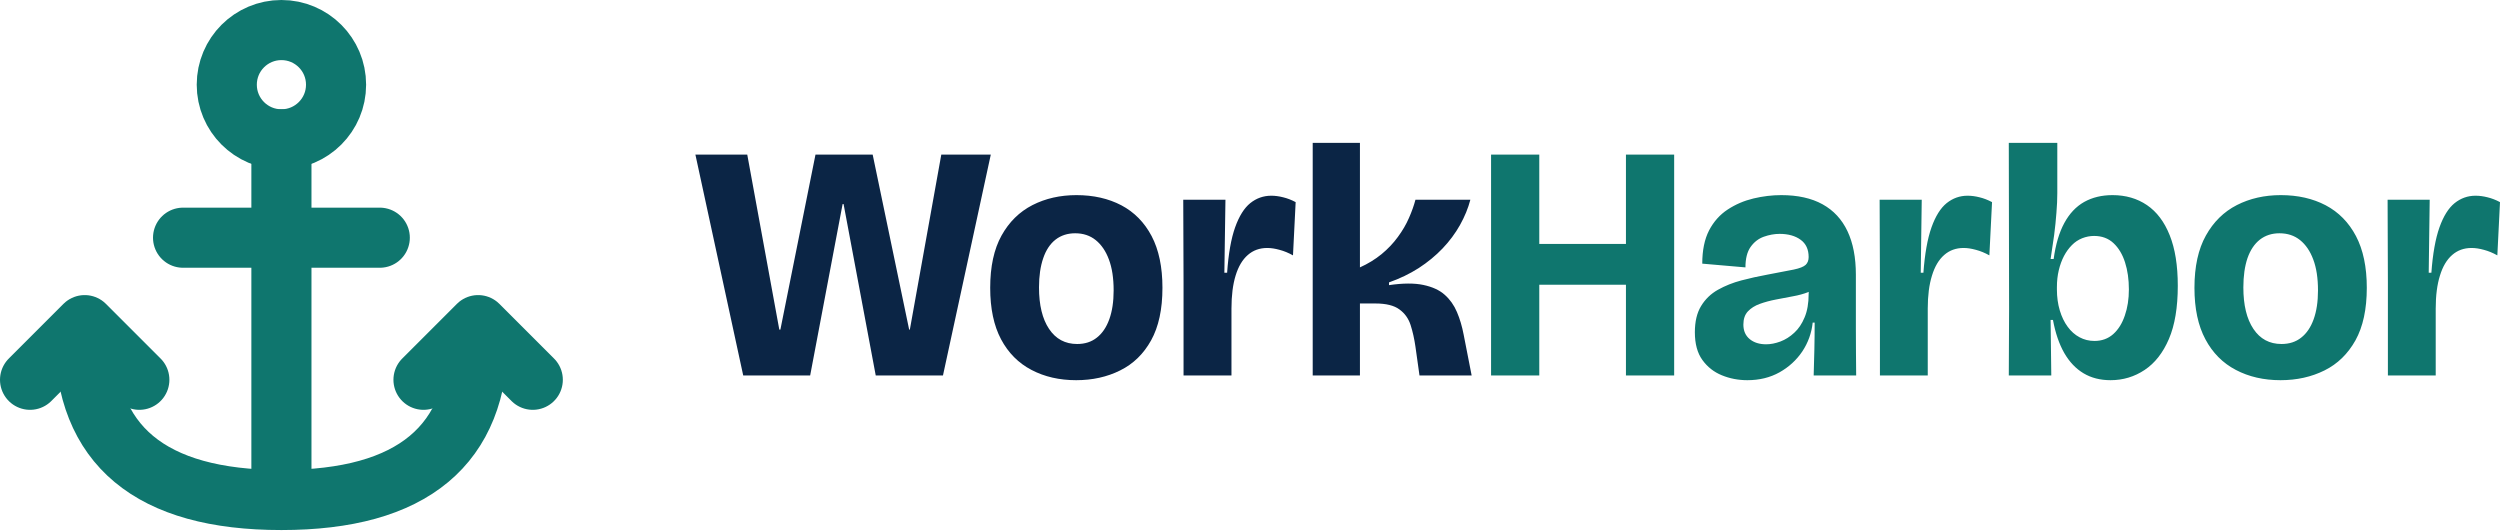
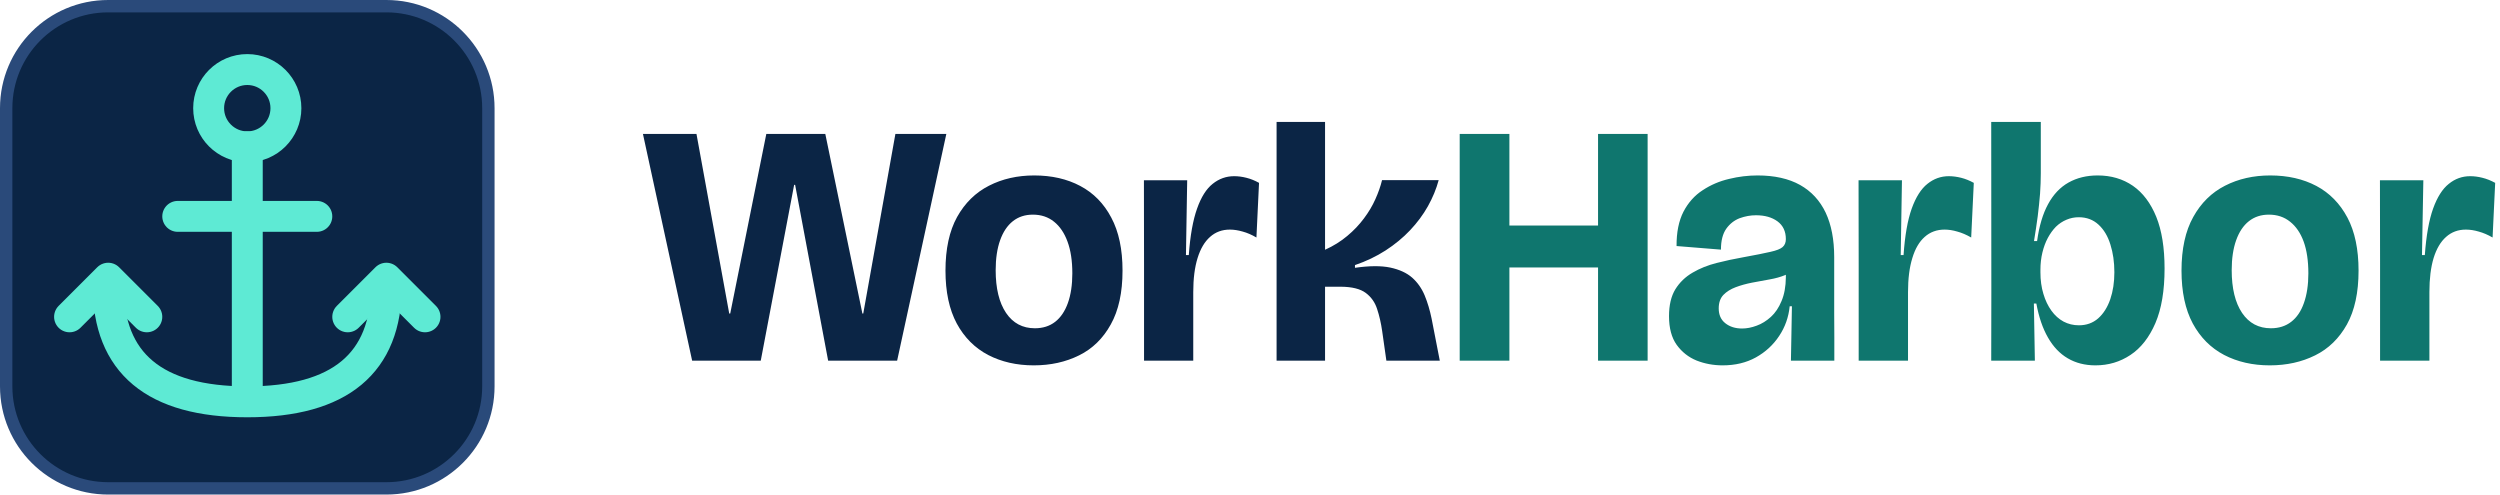
- <svg xmlns="http://www.w3.org/2000/svg" viewBox="0 0 253.56 53.76" width="253.56" height="53.76">
-   <g transform="translate(-6.928 -6.928) scale(1.10845)">
-     <g fill="none" stroke="#0f766e" stroke-width="5.5" stroke-linecap="round" stroke-linejoin="round">
+ <svg xmlns="http://www.w3.org/2000/svg" viewBox="0 0 202.2 40" width="202.2" height="40">
+   <g transform="scale(0.625)">
+     <rect x="0.8" y="0.8" width="62.4" height="62.4" rx="13.2" fill="#0b2545" stroke="#2a4a7a" stroke-width="1.6" />
+     <g fill="none" stroke="#5eead4" stroke-width="4" stroke-linecap="round" stroke-linejoin="round">
      <circle cx="32" cy="14" r="5" />
      <path d="M32 19V51" />
      <path d="M23 28H41" />
      <path d="M14 37Q14 52 32 52Q50 52 50 37" />
      <path d="M9 41L14 36L19 41" />
      <path d="M45 41L50 36L55 41" />
    </g>
  </g>
-   <path fill="#0b2545" d="M75.38 38.08 70.53 15.68H75.79L79.04 33.43H79.15L82.71 15.68H88.51L92.21 33.43H92.28L95.47 15.68H100.49L95.64 38.08H88.82L85.56 20.7H85.46L82.17 38.08ZM109.15 38.56Q106.6 38.56 104.62 37.52Q102.63 36.48 101.53 34.41Q100.43 32.34 100.43 29.19Q100.43 25.96 101.58 23.89Q102.73 21.82 104.72 20.8Q106.7 19.79 109.18 19.79Q111.76 19.79 113.73 20.82Q115.7 21.86 116.8 23.94Q117.9 26.03 117.9 29.19Q117.9 32.45 116.75 34.52Q115.6 36.59 113.61 37.57Q111.63 38.56 109.15 38.56ZM109.25 34.89Q110.44 34.89 111.25 34.24Q112.07 33.6 112.51 32.38Q112.95 31.16 112.95 29.46Q112.95 27.59 112.47 26.32Q112 25.05 111.13 24.35Q110.27 23.66 109.05 23.66Q107.89 23.66 107.06 24.3Q106.23 24.95 105.81 26.18Q105.38 27.42 105.38 29.15Q105.38 31.84 106.4 33.36Q107.42 34.89 109.25 34.89ZM120.04 38.08V28.71L120.01 20.26H124.29L124.18 27.66H124.46Q124.66 24.78 125.27 23.06Q125.88 21.35 126.81 20.6Q127.75 19.85 128.94 19.85Q129.51 19.85 130.14 20.01Q130.77 20.16 131.41 20.5L131.14 25.9Q130.46 25.52 129.78 25.34Q129.1 25.15 128.53 25.15Q127.37 25.15 126.56 25.86Q125.74 26.57 125.32 27.95Q124.9 29.32 124.9 31.29V38.08ZM133.14 38.08V14.49H137.93V27.12Q139.15 26.57 140.12 25.78Q141.09 24.98 141.78 24.03Q142.48 23.08 142.9 22.11Q143.33 21.14 143.56 20.26H149.13Q148.79 21.55 148.08 22.82Q147.36 24.1 146.31 25.2Q145.26 26.3 143.89 27.19Q142.51 28.07 140.88 28.64V28.92Q142.99 28.61 144.36 28.9Q145.74 29.19 146.53 29.9Q147.33 30.61 147.77 31.65Q148.21 32.68 148.45 33.94L149.26 38.08H143.97L143.56 35.16Q143.39 33.97 143.07 32.97Q142.75 31.97 141.93 31.38Q141.12 30.78 139.49 30.78H137.93V38.08Z" />
-   <path fill="#0f766e" d="M164.91 38.08V15.68H169.8V38.08ZM151.23 38.08V15.68H156.12V38.08ZM154.76 28.88V24.74H167.42V28.88ZM177.23 38.56Q175.84 38.56 174.63 38.06Q173.43 37.57 172.67 36.52Q171.9 35.47 171.9 33.7Q171.9 32.07 172.53 31.04Q173.16 30 174.24 29.39Q175.33 28.78 176.62 28.44Q177.91 28.1 179.23 27.86Q181.03 27.52 181.93 27.34Q182.83 27.15 183.14 26.86Q183.44 26.57 183.44 26.07Q183.44 24.91 182.63 24.32Q181.81 23.72 180.49 23.72Q179.71 23.72 178.89 24.01Q178.08 24.3 177.55 25.05Q177.03 25.79 177.03 27.12L172.65 26.74Q172.65 24.71 173.34 23.37Q174.04 22.03 175.23 21.25Q176.42 20.47 177.84 20.13Q179.27 19.79 180.66 19.79Q183.17 19.79 184.85 20.72Q186.53 21.65 187.38 23.45Q188.23 25.25 188.23 27.86V31.09Q188.23 32.24 188.23 33.41Q188.23 34.58 188.24 35.76Q188.26 36.93 188.26 38.08H183.95Q183.98 36.79 184.02 35.47Q184.05 34.14 184.05 32.72H183.85Q183.68 34.31 182.8 35.64Q181.91 36.96 180.49 37.76Q179.06 38.56 177.23 38.56ZM179.13 34.92Q179.81 34.92 180.57 34.64Q181.34 34.35 181.98 33.75Q182.63 33.16 183.03 32.19Q183.44 31.22 183.44 29.83L183.48 29.05L184.36 28.88Q184.09 29.36 183.39 29.63Q182.7 29.9 181.85 30.05Q181 30.21 180.12 30.38Q179.23 30.55 178.49 30.82Q177.74 31.09 177.28 31.58Q176.82 32.07 176.82 32.92Q176.82 33.87 177.47 34.4Q178.11 34.92 179.13 34.92ZM190.67 38.08V28.71L190.64 20.26H194.91L194.81 27.66H195.08Q195.29 24.78 195.9 23.06Q196.51 21.35 197.44 20.6Q198.38 19.85 199.56 19.85Q200.14 19.85 200.77 20.01Q201.4 20.16 202.04 20.5L201.77 25.9Q201.09 25.52 200.41 25.34Q199.73 25.15 199.16 25.15Q198 25.15 197.19 25.86Q196.37 26.57 195.95 27.95Q195.52 29.32 195.52 31.29V38.08ZM214.06 38.56Q212.49 38.56 211.32 37.86Q210.15 37.16 209.37 35.81Q208.59 34.45 208.22 32.45H207.98L208.05 38.08H203.74L203.77 31.33L203.74 14.49H208.66V19.58Q208.66 20.5 208.57 21.59Q208.49 22.67 208.34 23.84Q208.18 25.01 207.98 26.27H208.29Q208.59 24.06 209.37 22.62Q210.15 21.18 211.39 20.48Q212.63 19.79 214.26 19.79Q216.26 19.79 217.75 20.8Q219.25 21.82 220.06 23.86Q220.88 25.9 220.88 28.98Q220.88 32.28 219.98 34.38Q219.08 36.48 217.52 37.52Q215.96 38.56 214.06 38.56ZM212.43 34.58Q213.55 34.58 214.33 33.89Q215.11 33.19 215.51 32Q215.92 30.82 215.92 29.36Q215.92 27.83 215.53 26.61Q215.14 25.39 214.36 24.66Q213.58 23.93 212.39 23.93Q211.78 23.93 211.19 24.16Q210.59 24.4 210.14 24.86Q209.68 25.32 209.34 25.96Q209 26.61 208.81 27.41Q208.62 28.2 208.62 29.12V29.36Q208.62 30.51 208.91 31.48Q209.2 32.45 209.71 33.14Q210.22 33.84 210.92 34.21Q211.61 34.58 212.43 34.58ZM231.3 38.56Q228.75 38.56 226.77 37.52Q224.78 36.48 223.68 34.41Q222.57 32.34 222.57 29.19Q222.57 25.96 223.73 23.89Q224.88 21.82 226.87 20.8Q228.85 19.79 231.33 19.79Q233.91 19.79 235.88 20.82Q237.85 21.86 238.95 23.94Q240.05 26.03 240.05 29.19Q240.05 32.45 238.9 34.52Q237.74 36.59 235.76 37.57Q233.77 38.56 231.3 38.56ZM231.4 34.89Q232.59 34.89 233.4 34.24Q234.22 33.6 234.66 32.38Q235.1 31.16 235.1 29.46Q235.1 27.59 234.62 26.32Q234.15 25.05 233.28 24.35Q232.42 23.66 231.19 23.66Q230.04 23.66 229.21 24.3Q228.38 24.95 227.95 26.18Q227.53 27.42 227.53 29.15Q227.53 31.84 228.55 33.36Q229.57 34.89 231.4 34.89ZM242.19 38.08V28.71L242.16 20.26H246.43L246.33 27.66H246.6Q246.81 24.78 247.42 23.06Q248.03 21.35 248.96 20.6Q249.9 19.85 251.08 19.85Q251.66 19.85 252.29 20.01Q252.92 20.16 253.56 20.5L253.29 25.9Q252.61 25.52 251.93 25.34Q251.25 25.15 250.68 25.15Q249.52 25.15 248.71 25.86Q247.89 26.57 247.47 27.95Q247.04 29.32 247.04 31.29V38.08Z" />
+   <path fill="#0b2545" d="M55.98 29.17 52 10.83H56.33L58.98 25.36H59.06L61.98 10.83H66.75L69.75 25.36H69.82L72.42 10.83H76.54L72.56 29.17H66.98L64.31 14.95H64.23L61.53 29.17ZM83.61 29.55Q81.54 29.55 79.92 28.71Q78.3 27.86 77.38 26.16Q76.47 24.46 76.47 21.89Q76.47 19.25 77.41 17.55Q78.36 15.85 79.99 15.02Q81.61 14.19 83.65 14.19Q85.77 14.19 87.37 15.04Q88.98 15.89 89.88 17.6Q90.79 19.3 90.79 21.89Q90.79 24.54 89.84 26.24Q88.9 27.94 87.28 28.74Q85.65 29.55 83.61 29.55ZM83.7 26.55Q84.67 26.55 85.34 26.03Q86.01 25.51 86.37 24.51Q86.73 23.5 86.73 22.11Q86.73 20.59 86.34 19.54Q85.96 18.5 85.25 17.93Q84.54 17.36 83.54 17.36Q82.59 17.36 81.92 17.89Q81.25 18.42 80.89 19.43Q80.53 20.44 80.53 21.85Q80.53 24.06 81.37 25.31Q82.21 26.55 83.7 26.55ZM92.53 29.17V21.49L92.52 14.58H96.02L95.92 20.63H96.15Q96.32 18.27 96.82 16.87Q97.31 15.48 98.08 14.87Q98.85 14.25 99.82 14.25Q100.3 14.25 100.81 14.38Q101.33 14.51 101.83 14.79L101.62 19.21Q101.06 18.88 100.51 18.73Q99.96 18.57 99.47 18.57Q98.53 18.57 97.87 19.16Q97.21 19.74 96.86 20.87Q96.51 22 96.51 23.62V29.17ZM103.25 29.17V9.86H107.17V20.2Q108.19 19.74 108.97 19.08Q109.75 18.43 110.32 17.66Q110.89 16.9 111.24 16.11Q111.6 15.31 111.78 14.57H116.36Q116.07 15.64 115.49 16.68Q114.91 17.71 114.05 18.62Q113.19 19.53 112.06 20.26Q110.94 20.98 109.59 21.44V21.66Q111.33 21.41 112.44 21.64Q113.56 21.88 114.22 22.46Q114.87 23.04 115.23 23.9Q115.58 24.75 115.79 25.78L116.45 29.17H112.13L111.79 26.78Q111.65 25.8 111.38 24.99Q111.12 24.18 110.46 23.69Q109.8 23.2 108.45 23.19L107.17 23.19V29.17Z" />
+   <path fill="#0f766e" d="M129.25 29.17V10.83H133.26V29.17ZM118.06 29.17V10.83H122.08V29.17ZM120.94 21.63V18.24H131.31V21.63ZM139.33 29.55Q138.21 29.55 137.22 29.16Q136.24 28.76 135.61 27.89Q134.99 27.02 134.99 25.57Q134.99 24.24 135.5 23.4Q136.02 22.56 136.9 22.05Q137.77 21.54 138.84 21.27Q139.9 21 140.98 20.81Q142.46 20.54 143.19 20.37Q143.92 20.21 144.18 19.98Q144.44 19.75 144.44 19.34Q144.44 18.4 143.76 17.9Q143.09 17.41 142.02 17.41Q141.36 17.41 140.7 17.65Q140.05 17.9 139.62 18.5Q139.19 19.11 139.19 20.19L135.6 19.9Q135.59 18.23 136.16 17.12Q136.74 16.01 137.72 15.38Q138.69 14.74 139.85 14.47Q141 14.19 142.15 14.19Q144.21 14.19 145.59 14.96Q146.96 15.73 147.66 17.2Q148.35 18.67 148.35 20.8V23.44Q148.35 24.39 148.35 25.35Q148.36 26.31 148.36 27.27Q148.36 28.22 148.36 29.17H144.85Q144.87 28.1 144.89 27.03Q144.91 25.96 144.93 24.77H144.75Q144.62 26.09 143.9 27.17Q143.18 28.26 142.01 28.91Q140.85 29.55 139.33 29.55ZM140.9 26.57Q141.47 26.57 142.08 26.34Q142.69 26.12 143.23 25.63Q143.76 25.15 144.09 24.35Q144.43 23.55 144.44 22.43L144.44 21.77L145.19 21.65Q144.94 22.03 144.38 22.25Q143.82 22.48 143.12 22.6Q142.42 22.73 141.71 22.86Q140.99 23 140.38 23.23Q139.77 23.46 139.39 23.85Q139.01 24.25 139.01 24.94Q139.01 25.72 139.54 26.14Q140.08 26.57 140.9 26.57ZM150.33 29.17V21.49L150.32 14.58H153.83L153.73 20.63H153.96Q154.12 18.27 154.62 16.87Q155.12 15.48 155.89 14.87Q156.66 14.25 157.62 14.25Q158.1 14.25 158.62 14.38Q159.13 14.51 159.64 14.79L159.43 19.21Q158.86 18.88 158.31 18.73Q157.77 18.57 157.28 18.57Q156.33 18.57 155.67 19.16Q155.01 19.74 154.67 20.87Q154.32 22 154.32 23.62V29.17ZM169.48 29.55Q168.21 29.55 167.24 28.98Q166.28 28.42 165.64 27.3Q165 26.19 164.7 24.55H164.5L164.58 29.17H161.05L161.06 23.65L161.05 9.86H165.06V14.02Q165.06 14.78 165 15.66Q164.93 16.54 164.81 17.5Q164.68 18.47 164.51 19.5H164.76Q165.01 17.68 165.65 16.51Q166.29 15.33 167.31 14.76Q168.33 14.19 169.66 14.19Q171.29 14.19 172.51 15.03Q173.72 15.87 174.4 17.54Q175.07 19.2 175.07 21.72Q175.07 24.4 174.33 26.13Q173.58 27.87 172.31 28.71Q171.05 29.55 169.48 29.55ZM168.14 26.31Q169.06 26.31 169.7 25.75Q170.34 25.18 170.68 24.2Q171.01 23.23 171.01 22.02Q171.01 20.79 170.69 19.78Q170.38 18.77 169.73 18.17Q169.08 17.57 168.13 17.57Q167.61 17.57 167.14 17.77Q166.66 17.97 166.28 18.34Q165.91 18.72 165.63 19.24Q165.35 19.76 165.19 20.42Q165.03 21.08 165.03 21.82V22.03Q165.03 22.98 165.27 23.77Q165.5 24.55 165.92 25.13Q166.33 25.7 166.9 26.01Q167.47 26.31 168.14 26.31ZM183.58 29.55Q181.51 29.55 179.89 28.71Q178.27 27.86 177.35 26.16Q176.44 24.46 176.44 21.89Q176.44 19.25 177.39 17.55Q178.33 15.85 179.96 15.02Q181.58 14.19 183.62 14.19Q185.74 14.19 187.35 15.04Q188.95 15.89 189.86 17.6Q190.76 19.3 190.76 21.89Q190.76 24.54 189.82 26.24Q188.87 27.94 187.25 28.74Q185.62 29.55 183.58 29.55ZM183.67 26.55Q184.64 26.55 185.31 26.03Q185.99 25.51 186.34 24.51Q186.7 23.5 186.7 22.11Q186.7 20.59 186.32 19.54Q185.94 18.5 185.22 17.93Q184.51 17.36 183.51 17.36Q182.56 17.36 181.89 17.89Q181.22 18.42 180.86 19.43Q180.5 20.44 180.5 21.85Q180.5 24.06 181.34 25.31Q182.18 26.55 183.67 26.55ZM192.5 29.17V21.49L192.49 14.58H196L195.89 20.63H196.12Q196.29 18.27 196.79 16.87Q197.29 15.48 198.06 14.87Q198.82 14.25 199.79 14.25Q200.27 14.25 200.78 14.38Q201.3 14.51 201.81 14.79L201.6 19.21Q201.03 18.88 200.48 18.73Q199.94 18.57 199.44 18.57Q198.5 18.57 197.84 19.16Q197.18 19.74 196.83 20.87Q196.49 22 196.49 23.62V29.17Z" />
</svg>
